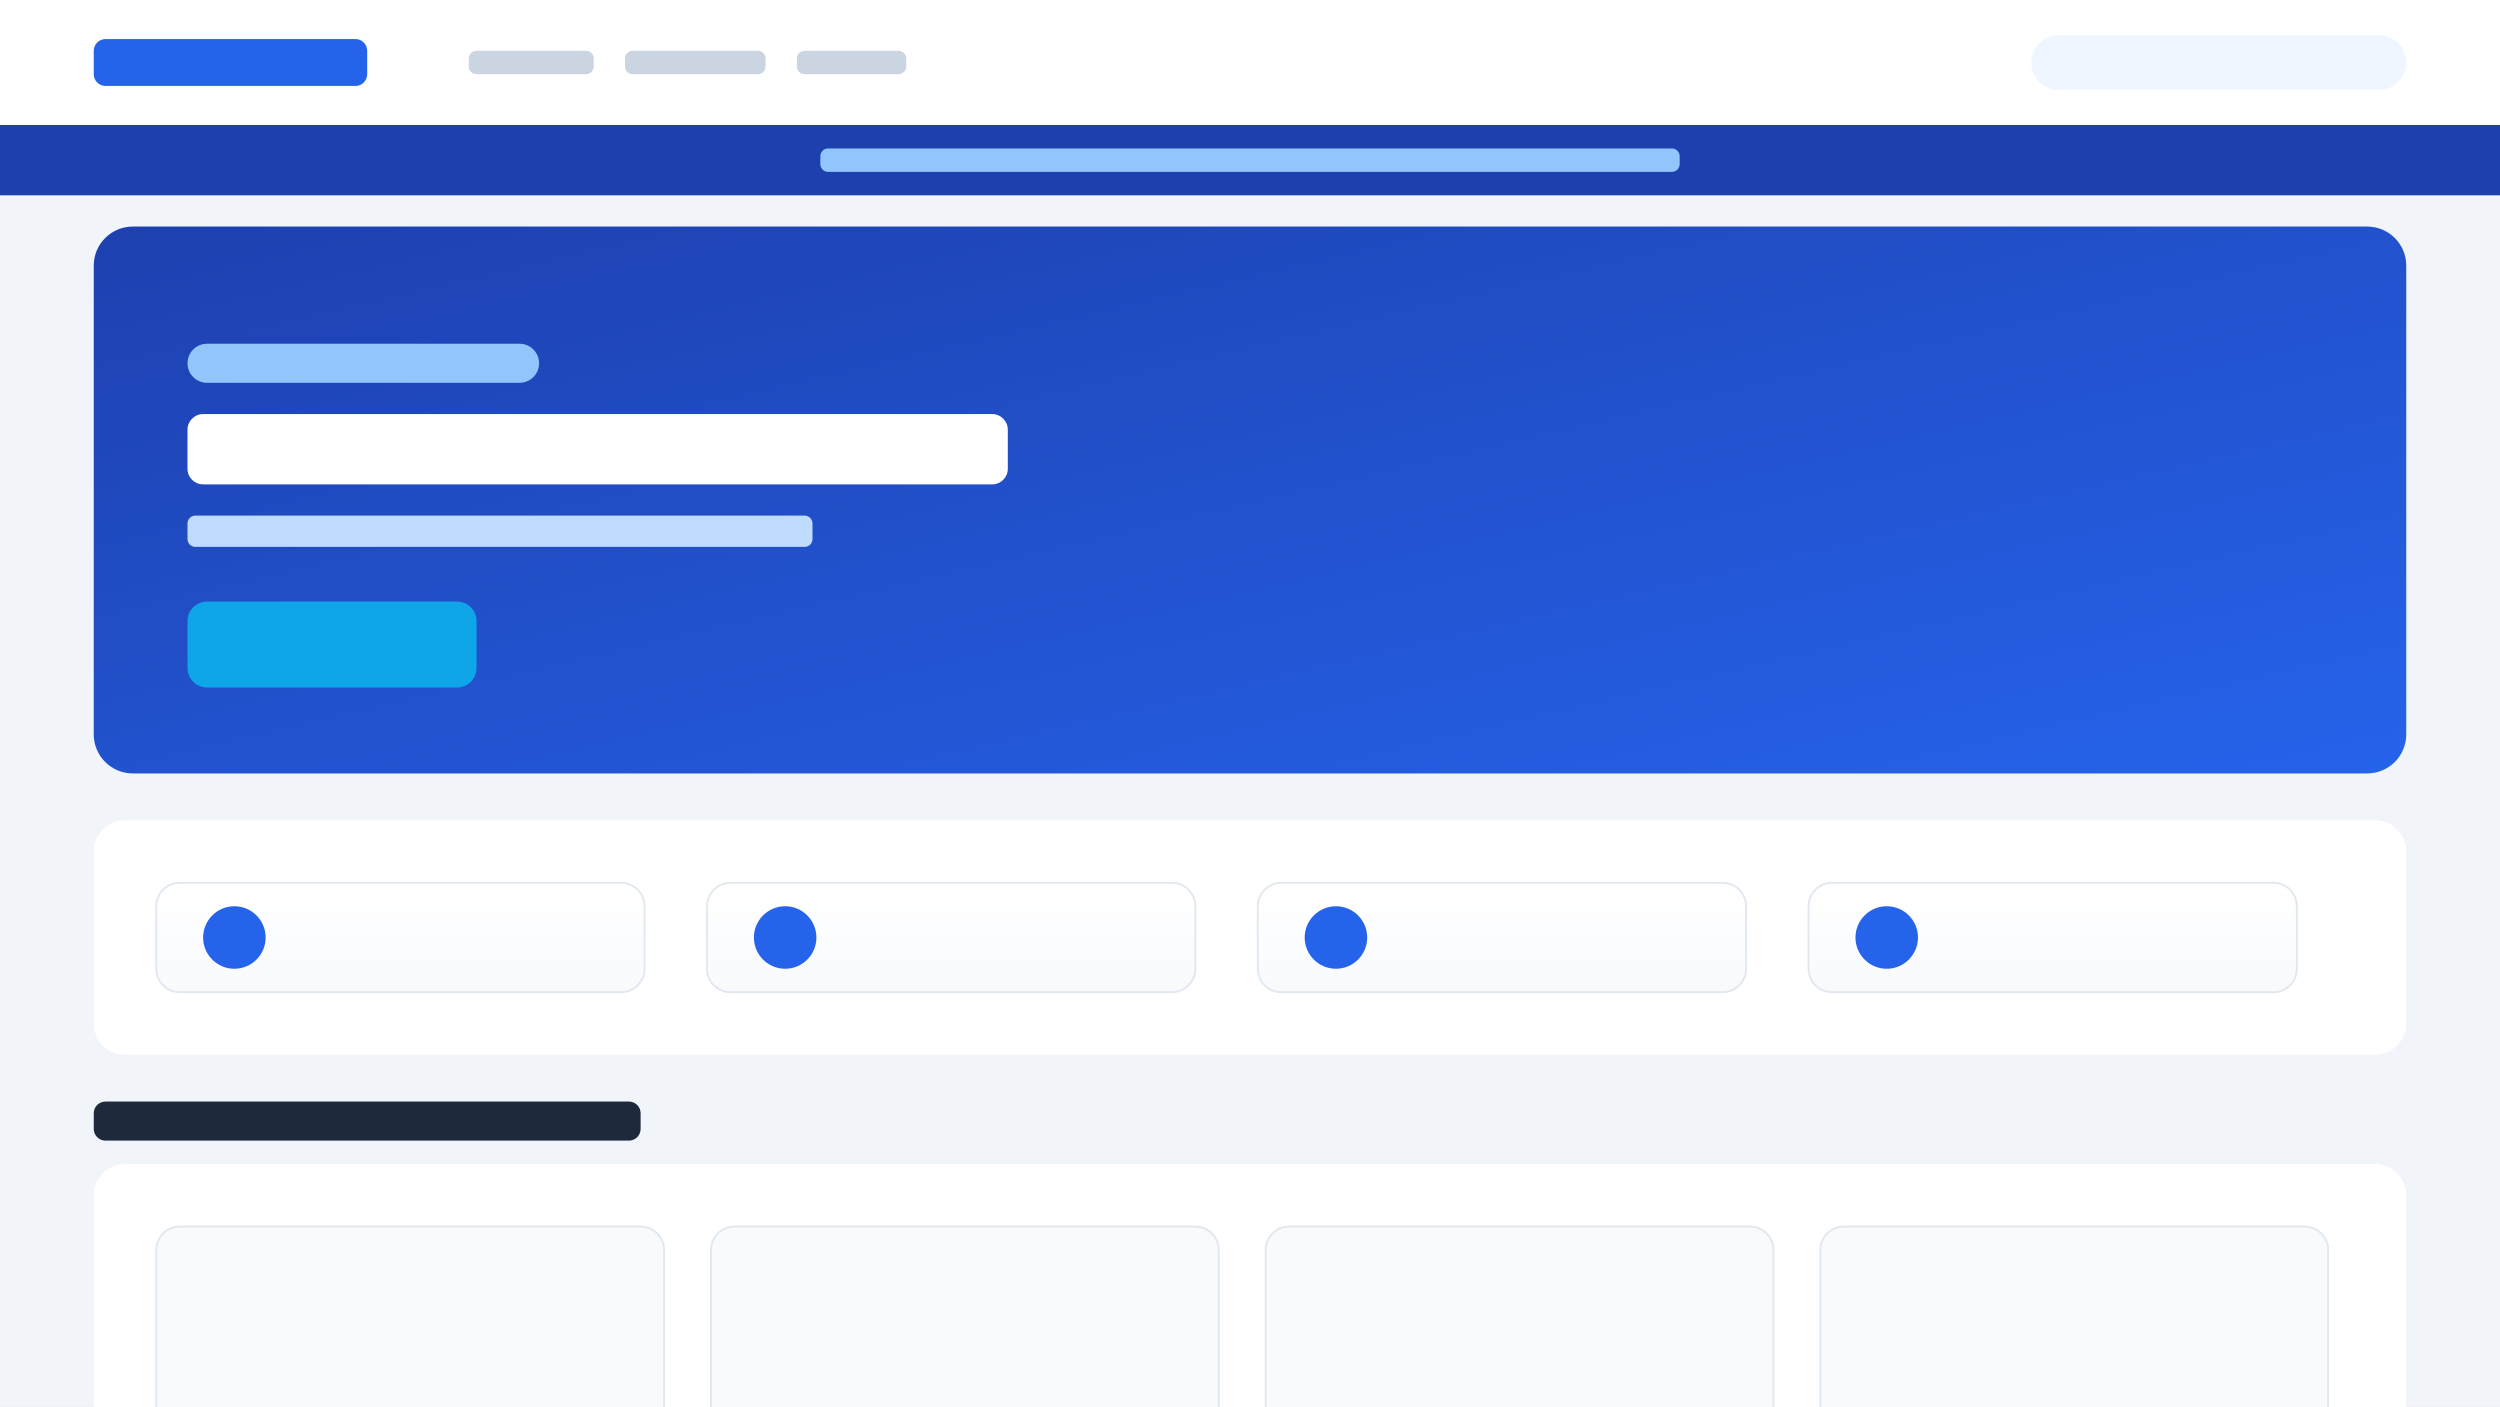
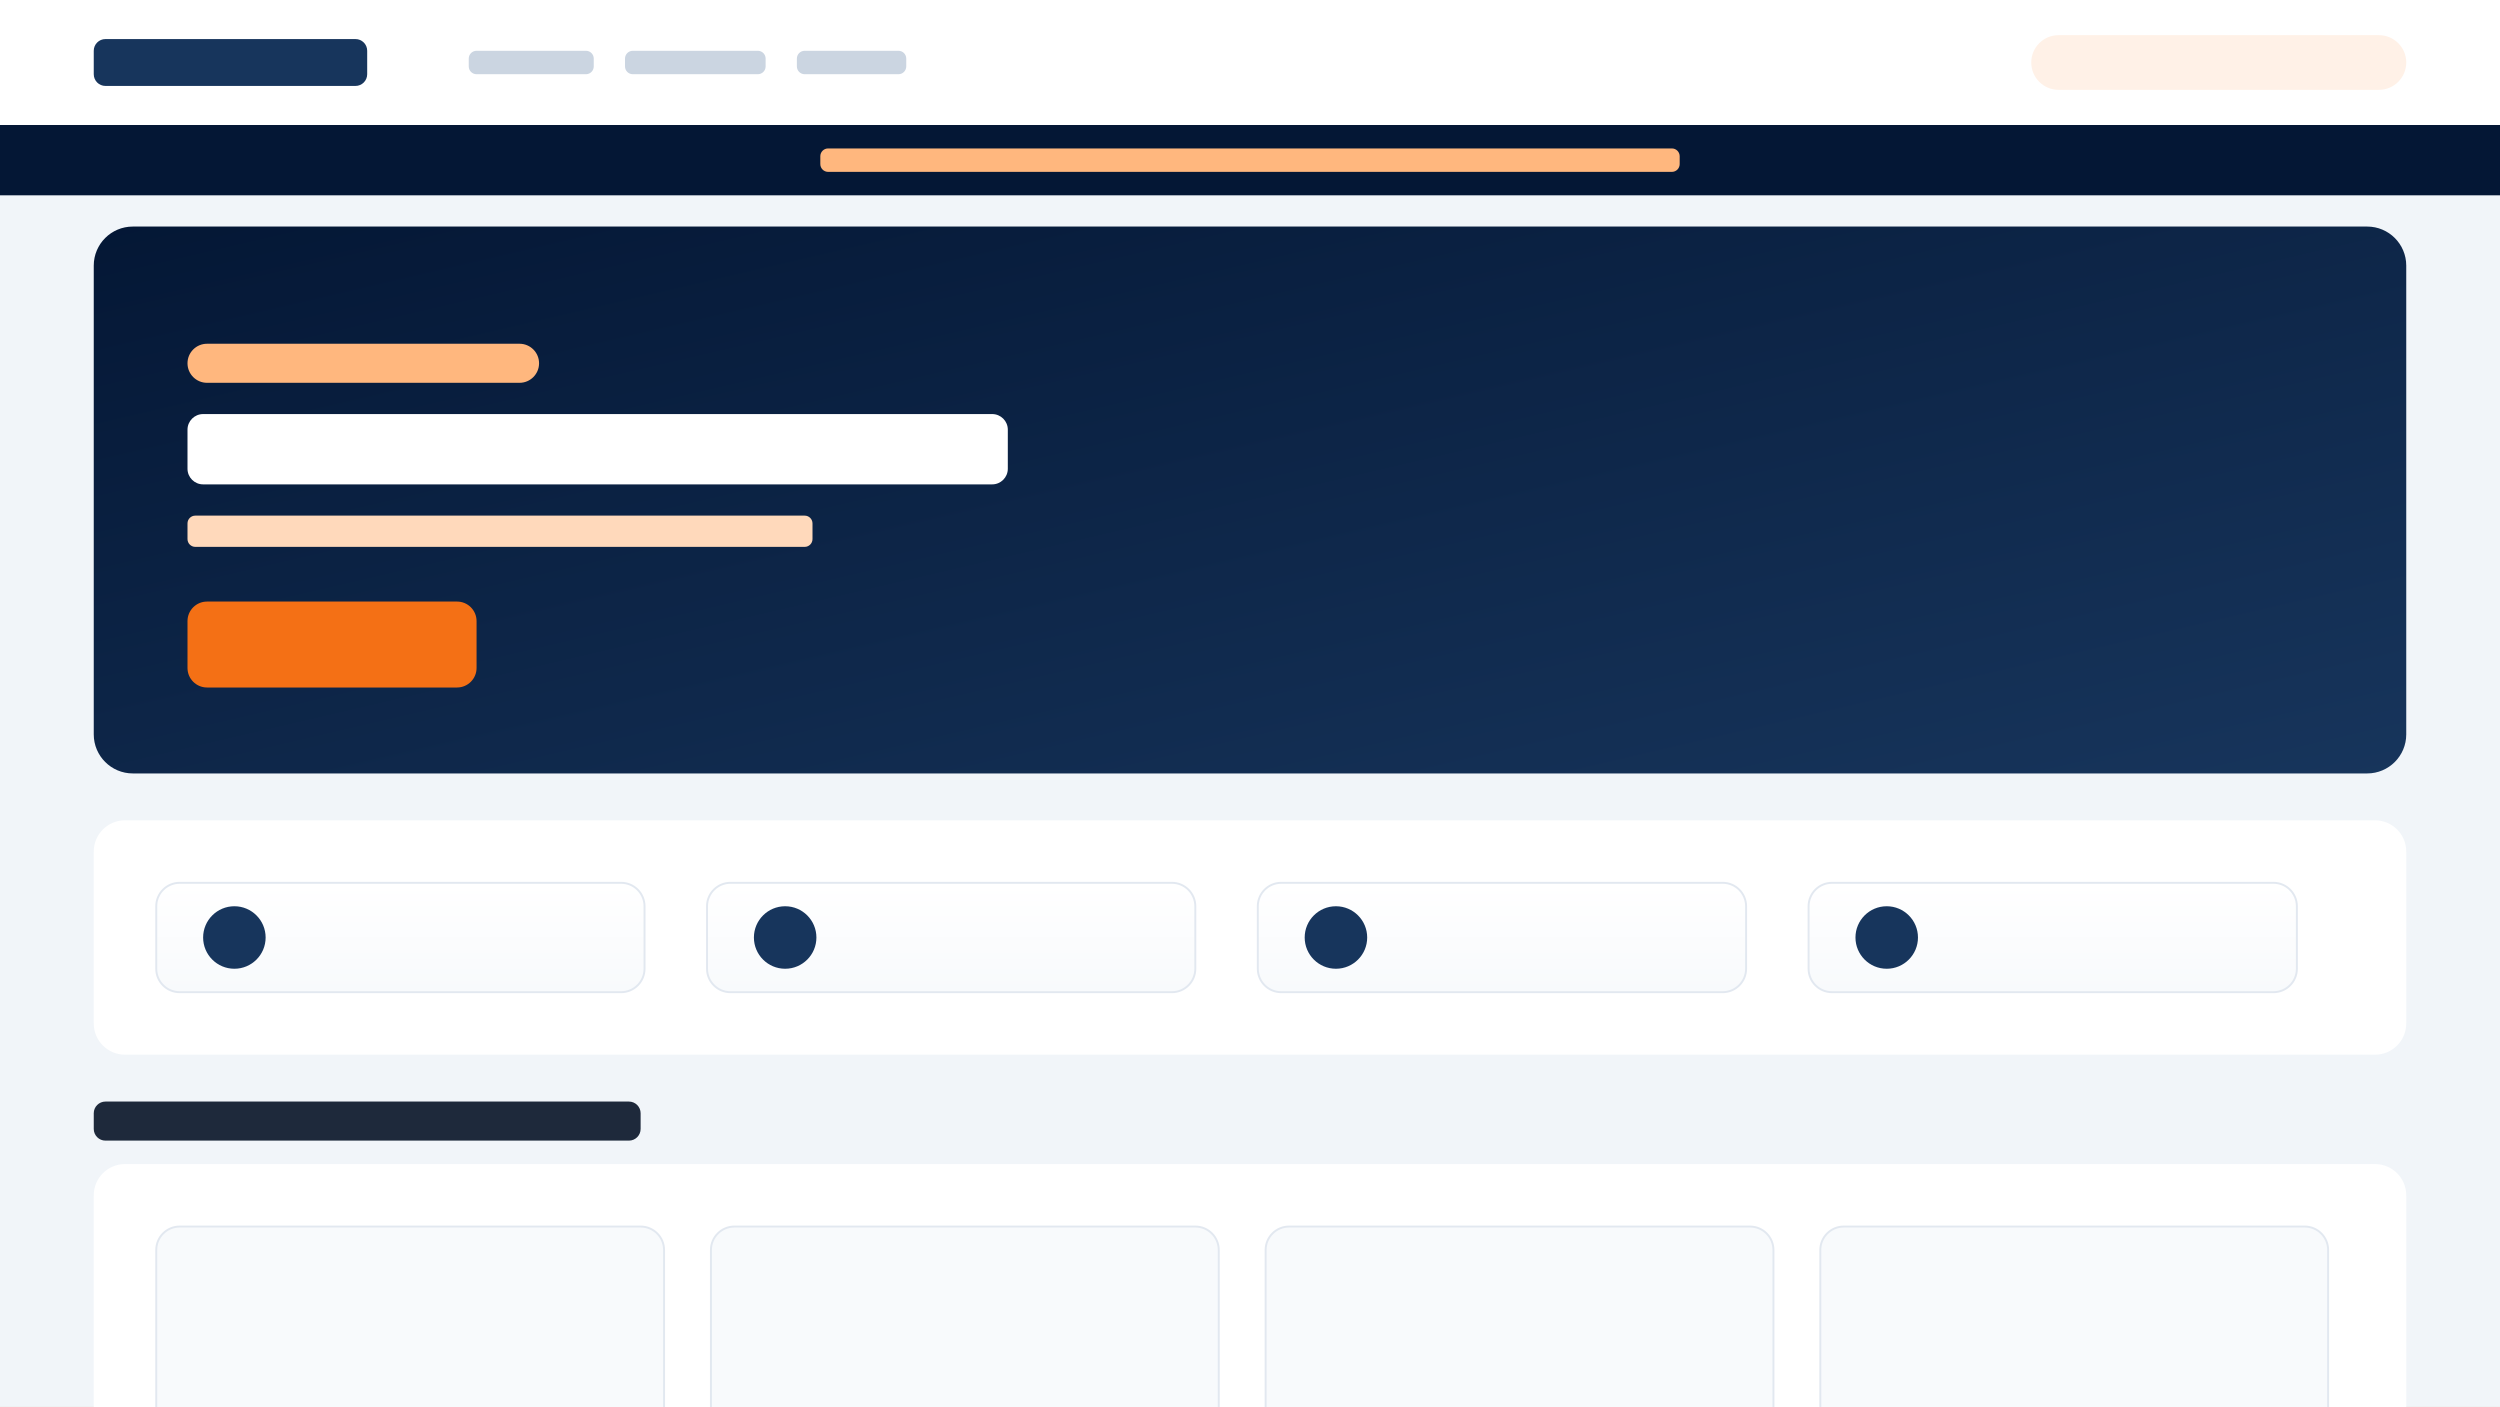
- <svg xmlns="http://www.w3.org/2000/svg" width="1280" height="720" viewBox="0 0 1280 720" role="img" aria-label="Default theme preview">
+ <svg xmlns="http://www.w3.org/2000/svg" width="1280" height="720" viewBox="0 0 1280 720" role="img" aria-label="BNEO storefront preview">
  <defs>
    <linearGradient id="hero" x1="0%" y1="0%" x2="100%" y2="100%">
-       <stop offset="0%" stop-color="#1e40af" />
-       <stop offset="100%" stop-color="#2563eb" />
+       <stop offset="0%" stop-color="#041735" />
+       <stop offset="100%" stop-color="#17355c" />
    </linearGradient>
    <linearGradient id="card" x1="0%" y1="0%" x2="0%" y2="100%">
      <stop offset="0%" stop-color="#ffffff" />
      <stop offset="100%" stop-color="#f8fafc" />
    </linearGradient>
  </defs>
  <rect width="1280" height="720" fill="#f1f5f9" />
  <rect width="1280" height="64" fill="#ffffff" />
-   <rect x="48" y="20" width="140" height="24" rx="6" fill="#2563eb" />
+   <rect x="48" y="20" width="140" height="24" rx="6" fill="#17355c" />
  <rect x="240" y="26" width="64" height="12" rx="4" fill="#cbd5e1" />
  <rect x="320" y="26" width="72" height="12" rx="4" fill="#cbd5e1" />
  <rect x="408" y="26" width="56" height="12" rx="4" fill="#cbd5e1" />
-   <rect x="1040" y="18" width="192" height="28" rx="14" fill="#eff6ff" />
-   <rect x="0" y="64" width="1280" height="36" fill="#1e40af" />
-   <rect x="420" y="76" width="440" height="12" rx="4" fill="#93c5fd" />
+   <rect x="1040" y="18" width="192" height="28" rx="14" fill="#fff1e7" />
+   <rect x="0" y="64" width="1280" height="36" fill="#041735" />
+   <rect x="420" y="76" width="440" height="12" rx="4" fill="#ffb77e" />
  <rect x="48" y="116" width="1184" height="280" rx="20" fill="url(#hero)" />
-   <rect x="96" y="176" width="180" height="20" rx="10" fill="#93c5fd" />
+   <rect x="96" y="176" width="180" height="20" rx="10" fill="#ffb77e" />
  <rect x="96" y="212" width="420" height="36" rx="8" fill="#ffffff" />
-   <rect x="96" y="264" width="320" height="16" rx="4" fill="#bfdbfe" />
-   <rect x="96" y="308" width="148" height="44" rx="10" fill="#0ea5e9" />
+   <rect x="96" y="264" width="320" height="16" rx="4" fill="#ffd9bb" />
+   <rect x="96" y="308" width="148" height="44" rx="10" fill="#F47015" />
  <rect x="48" y="420" width="1184" height="120" rx="16" fill="#ffffff" />
  <rect x="80" y="452" width="250" height="56" rx="12" fill="url(#card)" stroke="#e2e8f0" />
  <rect x="362" y="452" width="250" height="56" rx="12" fill="url(#card)" stroke="#e2e8f0" />
  <rect x="644" y="452" width="250" height="56" rx="12" fill="url(#card)" stroke="#e2e8f0" />
  <rect x="926" y="452" width="250" height="56" rx="12" fill="url(#card)" stroke="#e2e8f0" />
-   <circle cx="120" cy="480" r="16" fill="#2563eb" />
-   <circle cx="402" cy="480" r="16" fill="#2563eb" />
-   <circle cx="684" cy="480" r="16" fill="#2563eb" />
-   <circle cx="966" cy="480" r="16" fill="#2563eb" />
+   <circle cx="120" cy="480" r="16" fill="#17355c" />
+   <circle cx="402" cy="480" r="16" fill="#17355c" />
+   <circle cx="684" cy="480" r="16" fill="#17355c" />
+   <circle cx="966" cy="480" r="16" fill="#17355c" />
  <rect x="48" y="564" width="280" height="20" rx="6" fill="#1e293b" />
  <rect x="48" y="596" width="1184" height="180" rx="16" fill="#ffffff" />
  <rect x="80" y="628" width="260" height="116" rx="12" fill="#f8fafc" stroke="#e2e8f0" />
  <rect x="364" y="628" width="260" height="116" rx="12" fill="#f8fafc" stroke="#e2e8f0" />
  <rect x="648" y="628" width="260" height="116" rx="12" fill="#f8fafc" stroke="#e2e8f0" />
  <rect x="932" y="628" width="260" height="116" rx="12" fill="#f8fafc" stroke="#e2e8f0" />
</svg>
